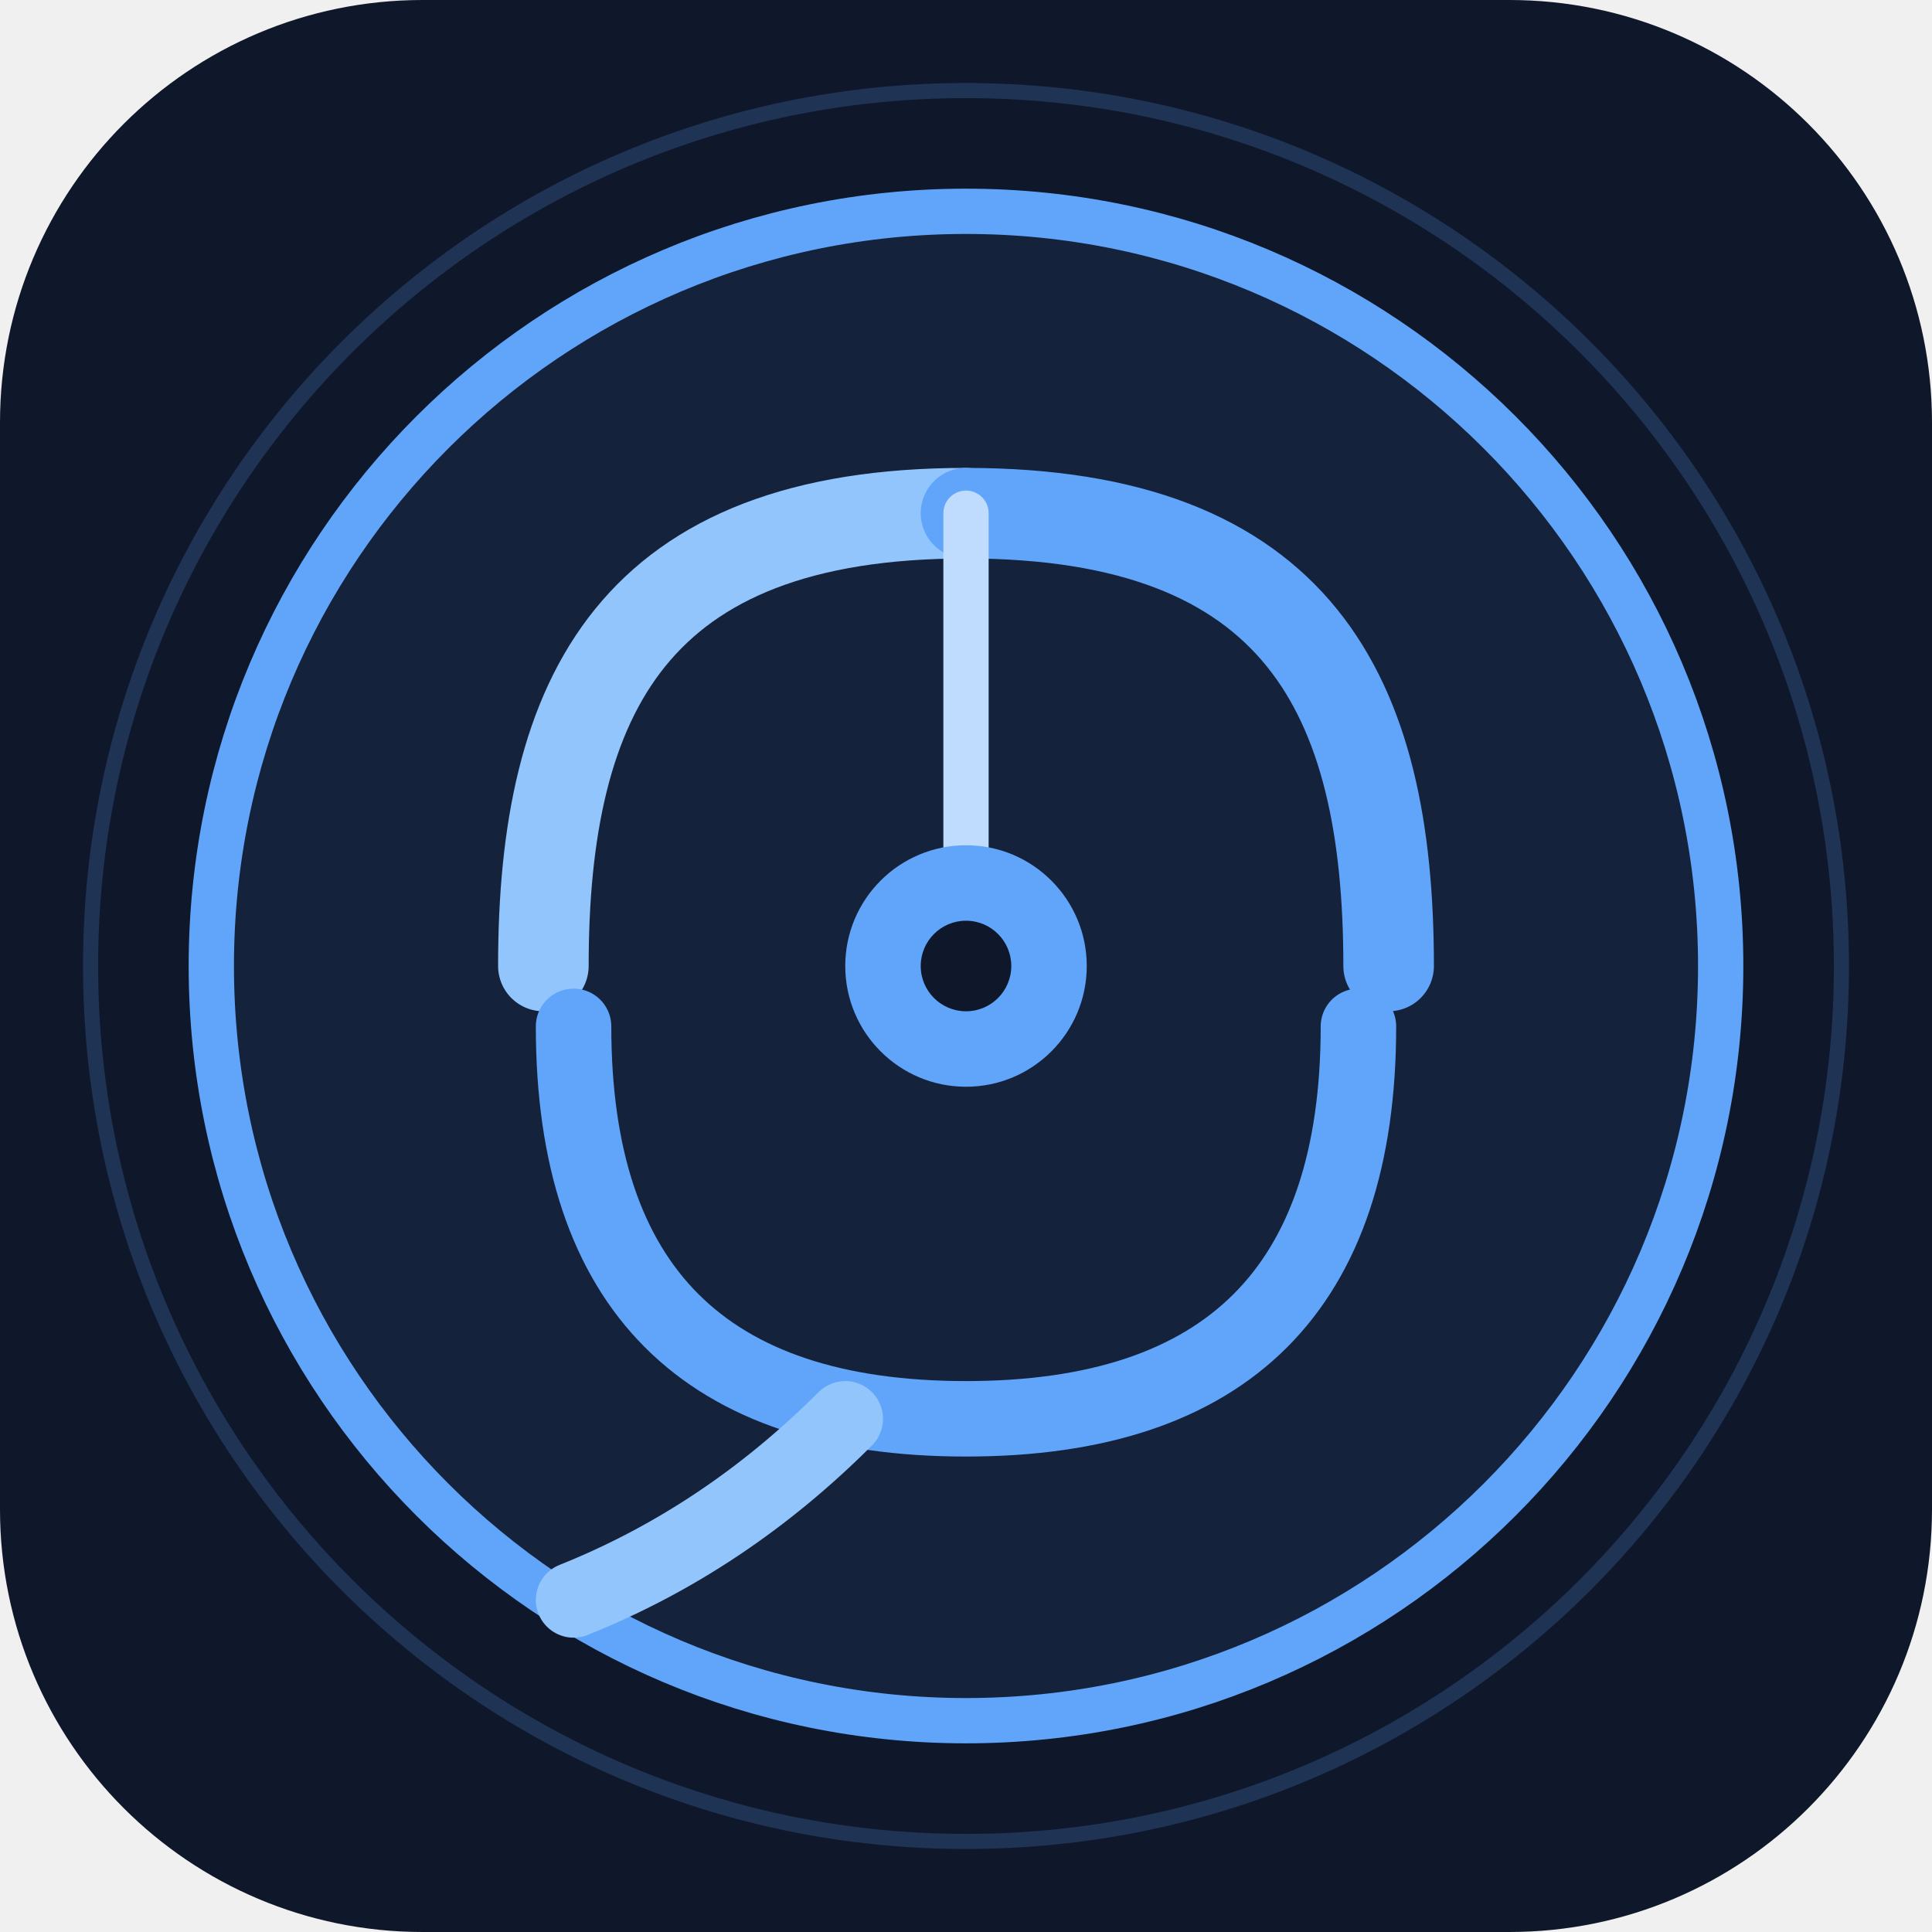
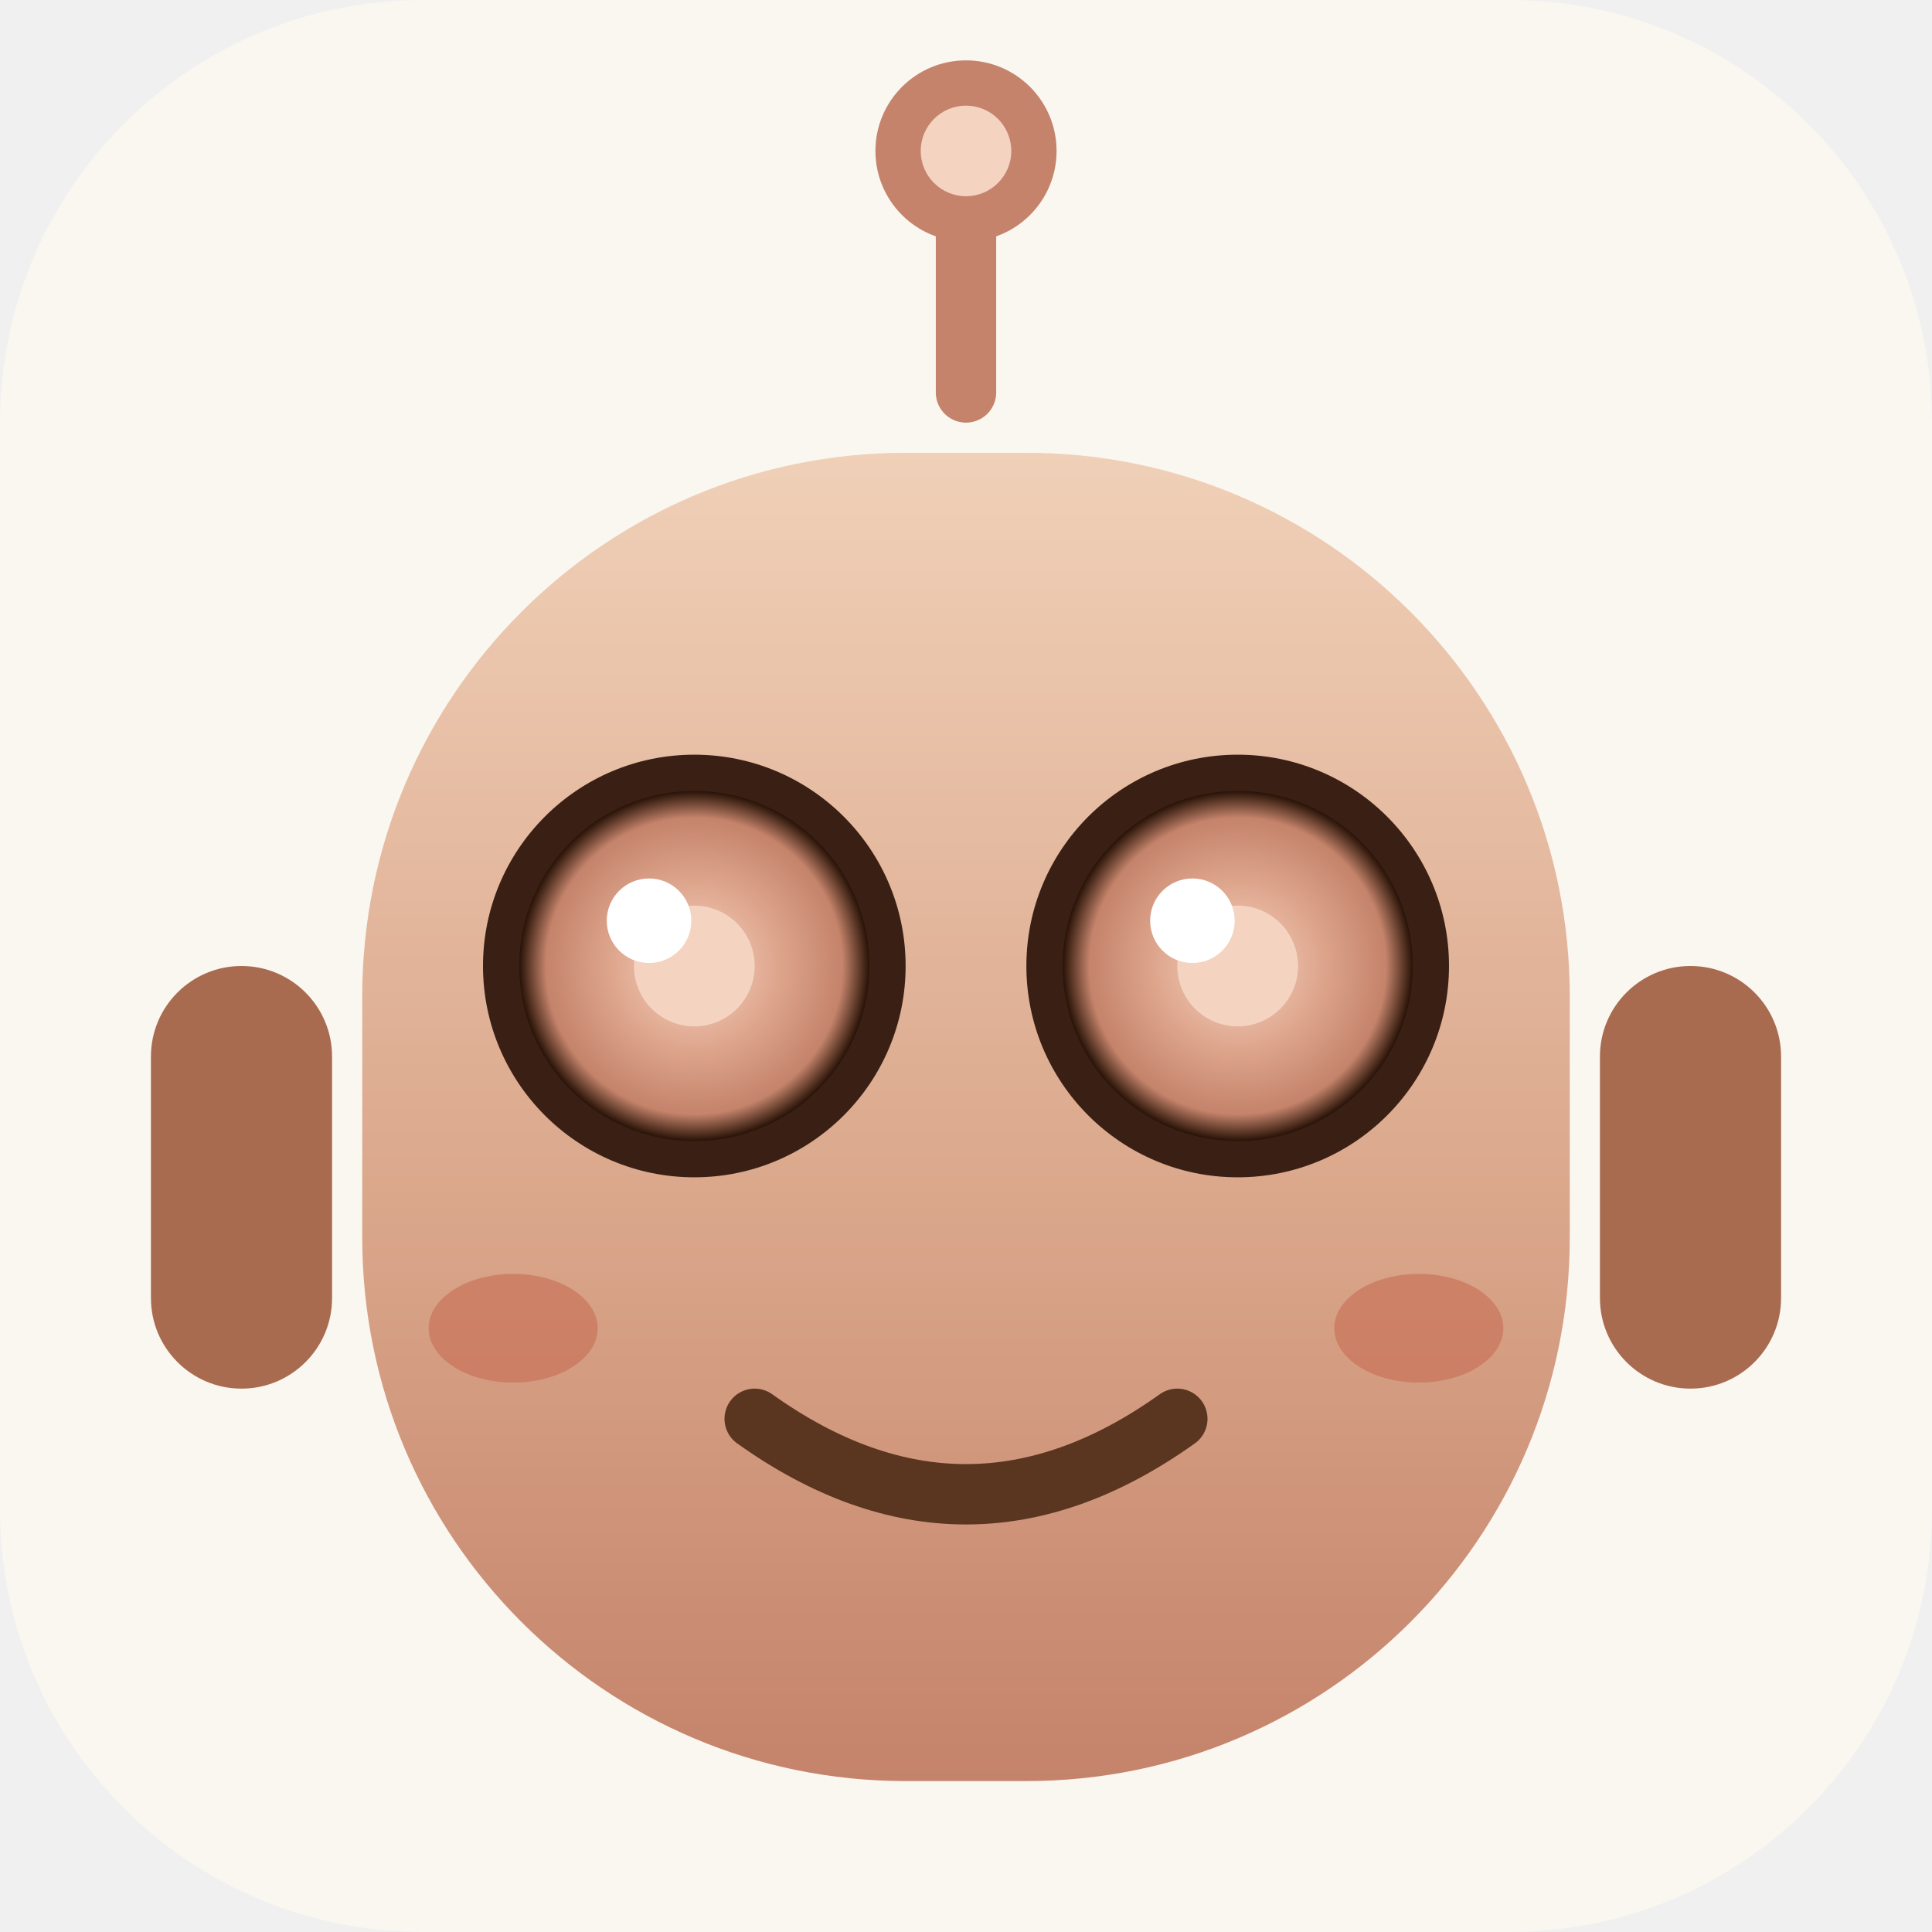
- <svg xmlns="http://www.w3.org/2000/svg" width="64" height="64" viewBox="0 0 64 64" fill="none">
-   <rect width="64" height="64" rx="14" fill="#0F172A" />
-   <circle cx="32" cy="32" r="25" stroke="#60A5FA" stroke-width="1.5" fill="rgba(96,165,250,0.08)" />
-   <circle cx="32" cy="32" r="29" stroke="#60A5FA" stroke-width="0.5" fill="none" opacity="0.2" />
-   <path d="M32 17 C21 17 18 23 18 32" stroke="#93C5FD" stroke-width="3" stroke-linecap="round" />
-   <path d="M32 17 C43 17 46 23 46 32" stroke="#60A5FA" stroke-width="3" stroke-linecap="round" />
-   <line x1="32" y1="17" x2="32" y2="31" stroke="#BFDBFE" stroke-width="1.5" stroke-linecap="round" />
-   <path d="M19 34 Q19 47 32 47 Q45 47 45 34" stroke="#60A5FA" stroke-width="2.5" stroke-linecap="round" />
-   <path d="M28 47 Q24 51 19 53" stroke="#93C5FD" stroke-width="2.5" stroke-linecap="round" />
-   <circle cx="32" cy="32" r="4" fill="#60A5FA" />
-   <circle cx="32" cy="32" r="1.5" fill="#0F172A" />
+ <svg xmlns="http://www.w3.org/2000/svg" viewBox="0 0 64 64" fill="none">
+   <defs>
+     <linearGradient id="bg" x1="0.5" y1="0" x2="0.5" y2="1">
+       <stop offset="0" stop-color="#f0d0b8" />
+       <stop offset="0.55" stop-color="#dba88c" />
+       <stop offset="1" stop-color="#c4836a" />
+     </linearGradient>
+     <radialGradient id="eye" cx="0.5" cy="0.5" r="0.5">
+       <stop offset="0" stop-color="#f4d4c0" />
+       <stop offset="0.45" stop-color="#e0a890" />
+       <stop offset="0.85" stop-color="#c4836a" />
+       <stop offset="1" stop-color="#2a1408" />
+     </radialGradient>
+   </defs>
+   <rect x="0" y="0" width="64" height="64" rx="14" fill="#faf6f0" />
+   <line x1="32" y1="6" x2="32" y2="13" stroke="#c4836a" stroke-width="2" stroke-linecap="round" />
+   <circle cx="32" cy="5" r="3" fill="#c4836a" />
+   <circle cx="32" cy="5" r="1.5" fill="#f4d4c0" />
+   <rect x="5" y="32" width="6" height="14" rx="3" fill="#a86b50" />
+   <rect x="53" y="32" width="6" height="14" rx="3" fill="#a86b50" />
+   <rect x="12" y="15" width="40" height="44" rx="18" fill="url(#bg)" />
+   <circle cx="23" cy="32" r="7" fill="#3a1f14" />
+   <circle cx="23" cy="32" r="5.8" fill="url(#eye)" />
+   <circle cx="23" cy="32" r="2" fill="#f4d4c0" />
+   <circle cx="21.5" cy="30.5" r="1.4" fill="#ffffff" />
+   <circle cx="41" cy="32" r="7" fill="#3a1f14" />
+   <circle cx="41" cy="32" r="5.8" fill="url(#eye)" />
+   <circle cx="41" cy="32" r="2" fill="#f4d4c0" />
+   <circle cx="39.5" cy="30.5" r="1.4" fill="#ffffff" />
+   <ellipse cx="17" cy="44" rx="2.8" ry="1.8" fill="rgba(196,98,72,0.5)" />
+   <ellipse cx="47" cy="44" rx="2.8" ry="1.8" fill="rgba(196,98,72,0.5)" />
+   <path d="M 25 47 Q 32 52 39 47" stroke="#5a3520" stroke-width="2" stroke-linecap="round" fill="none" />
</svg>
